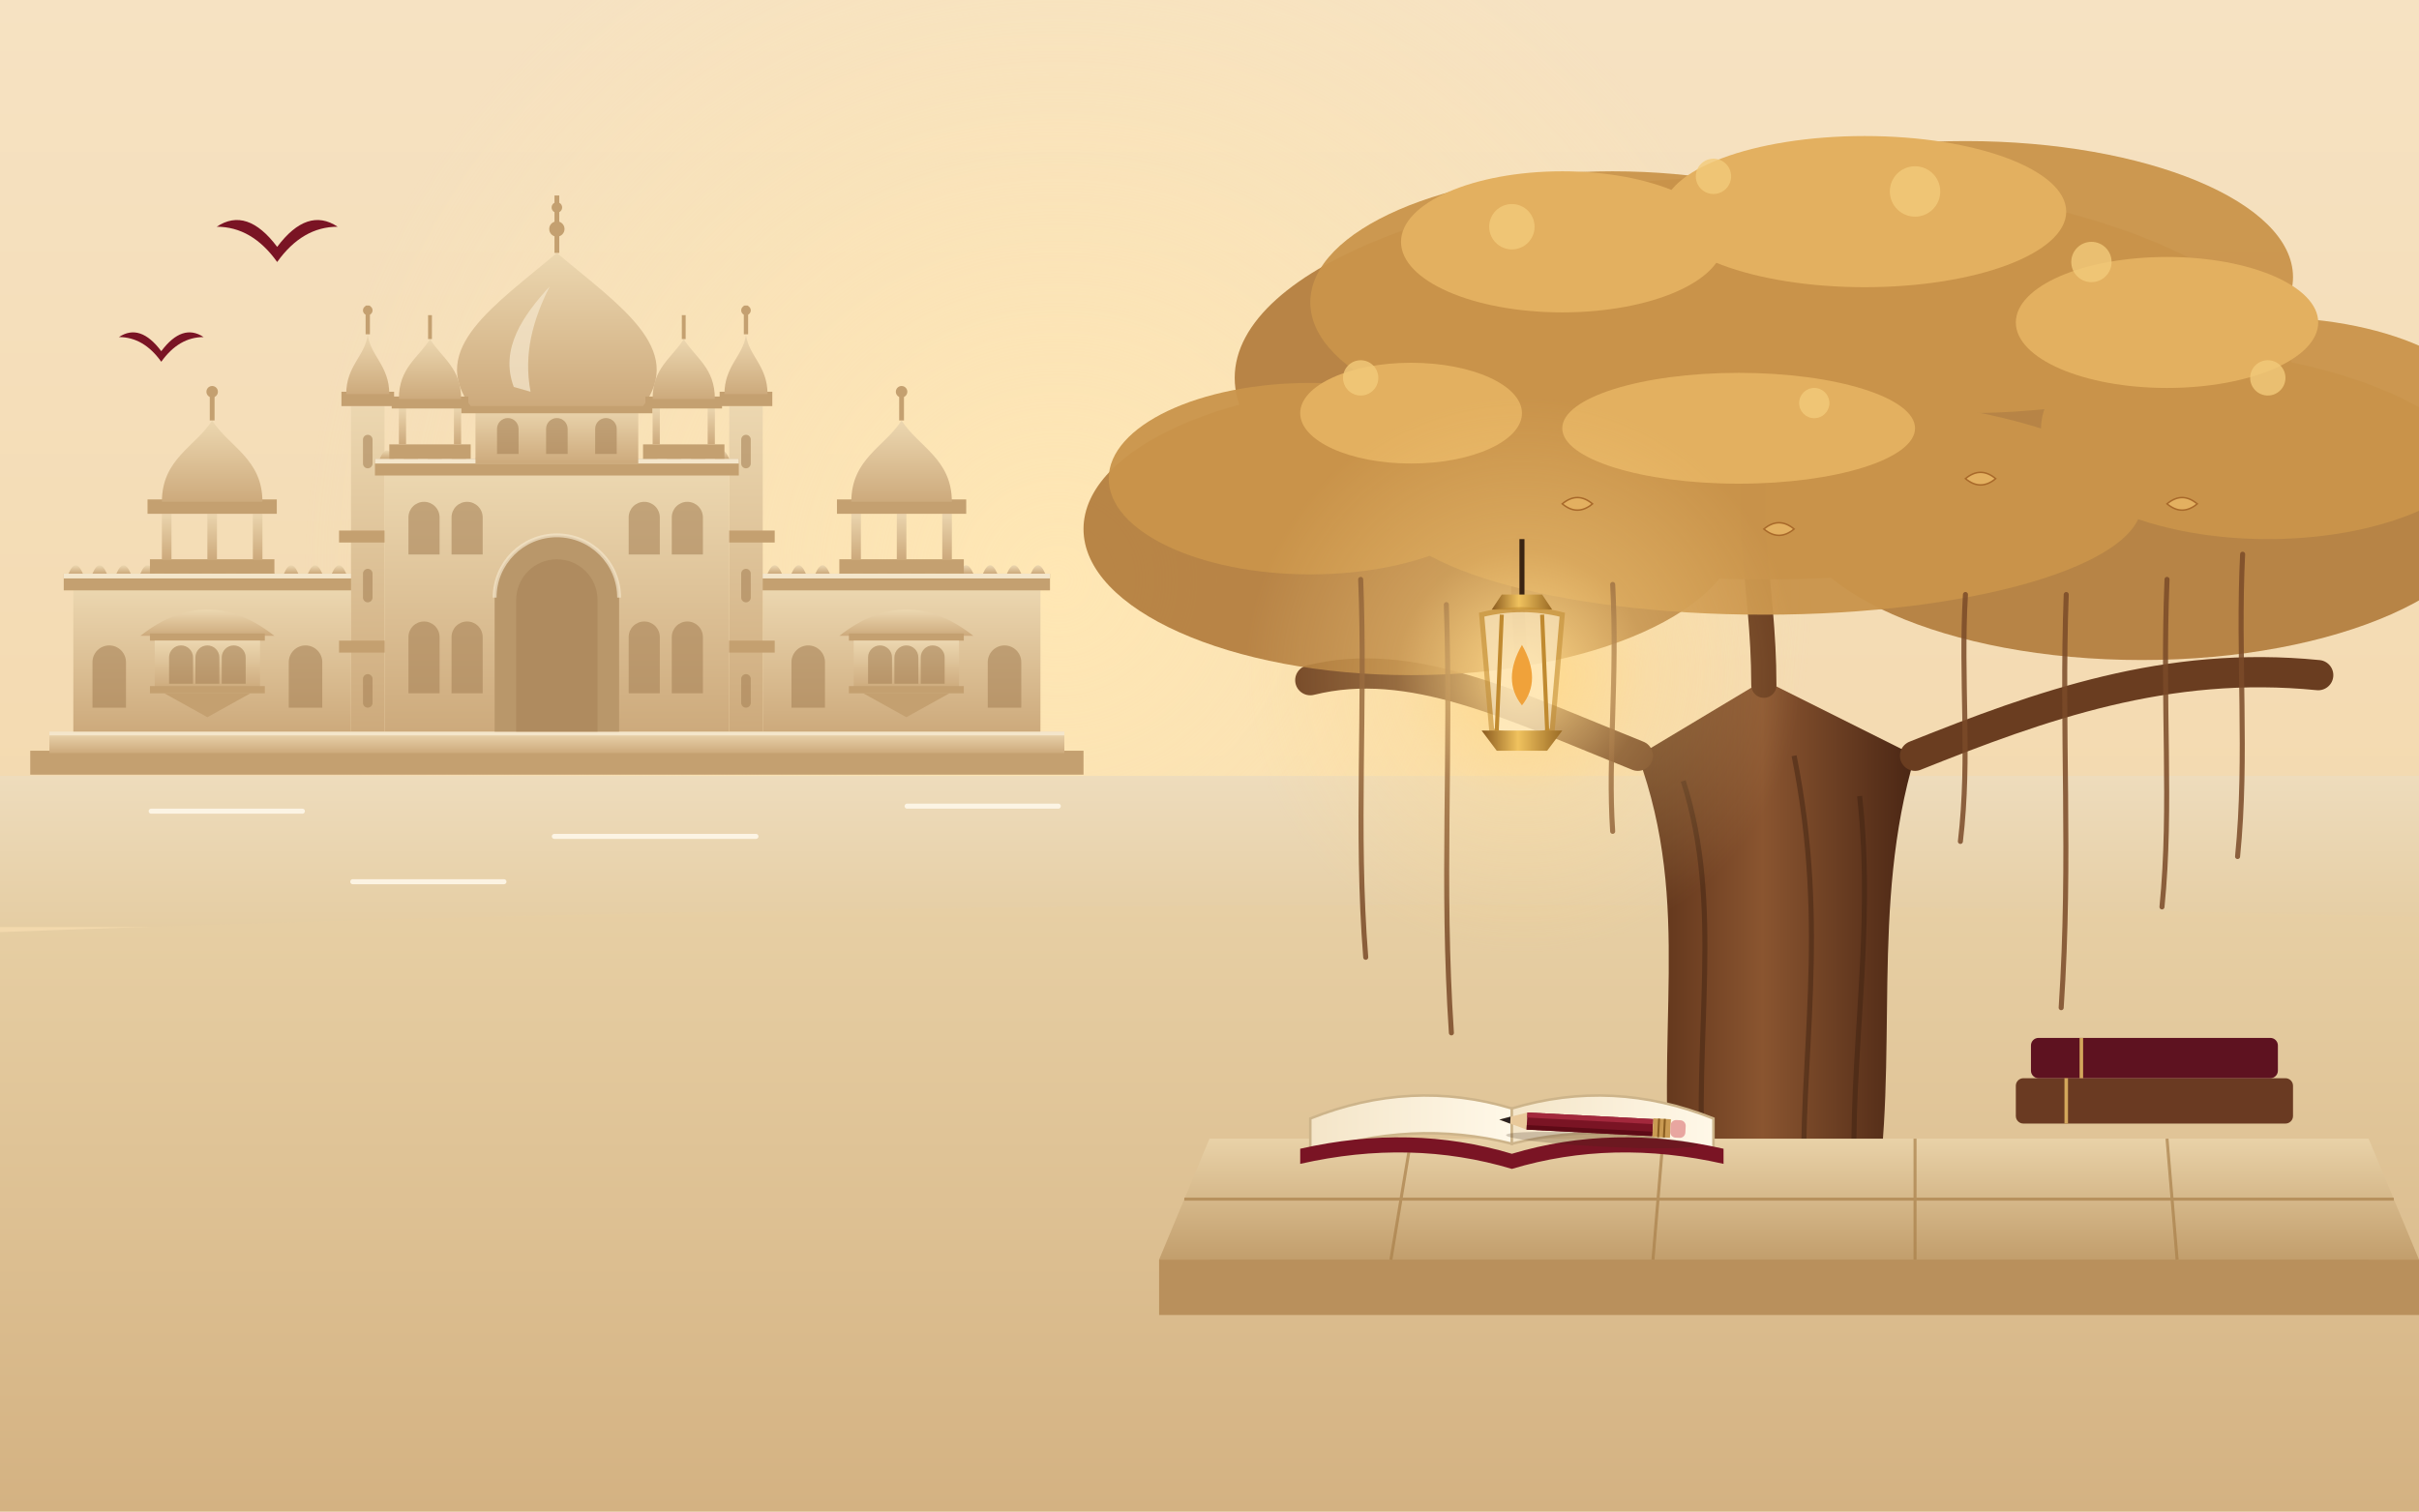
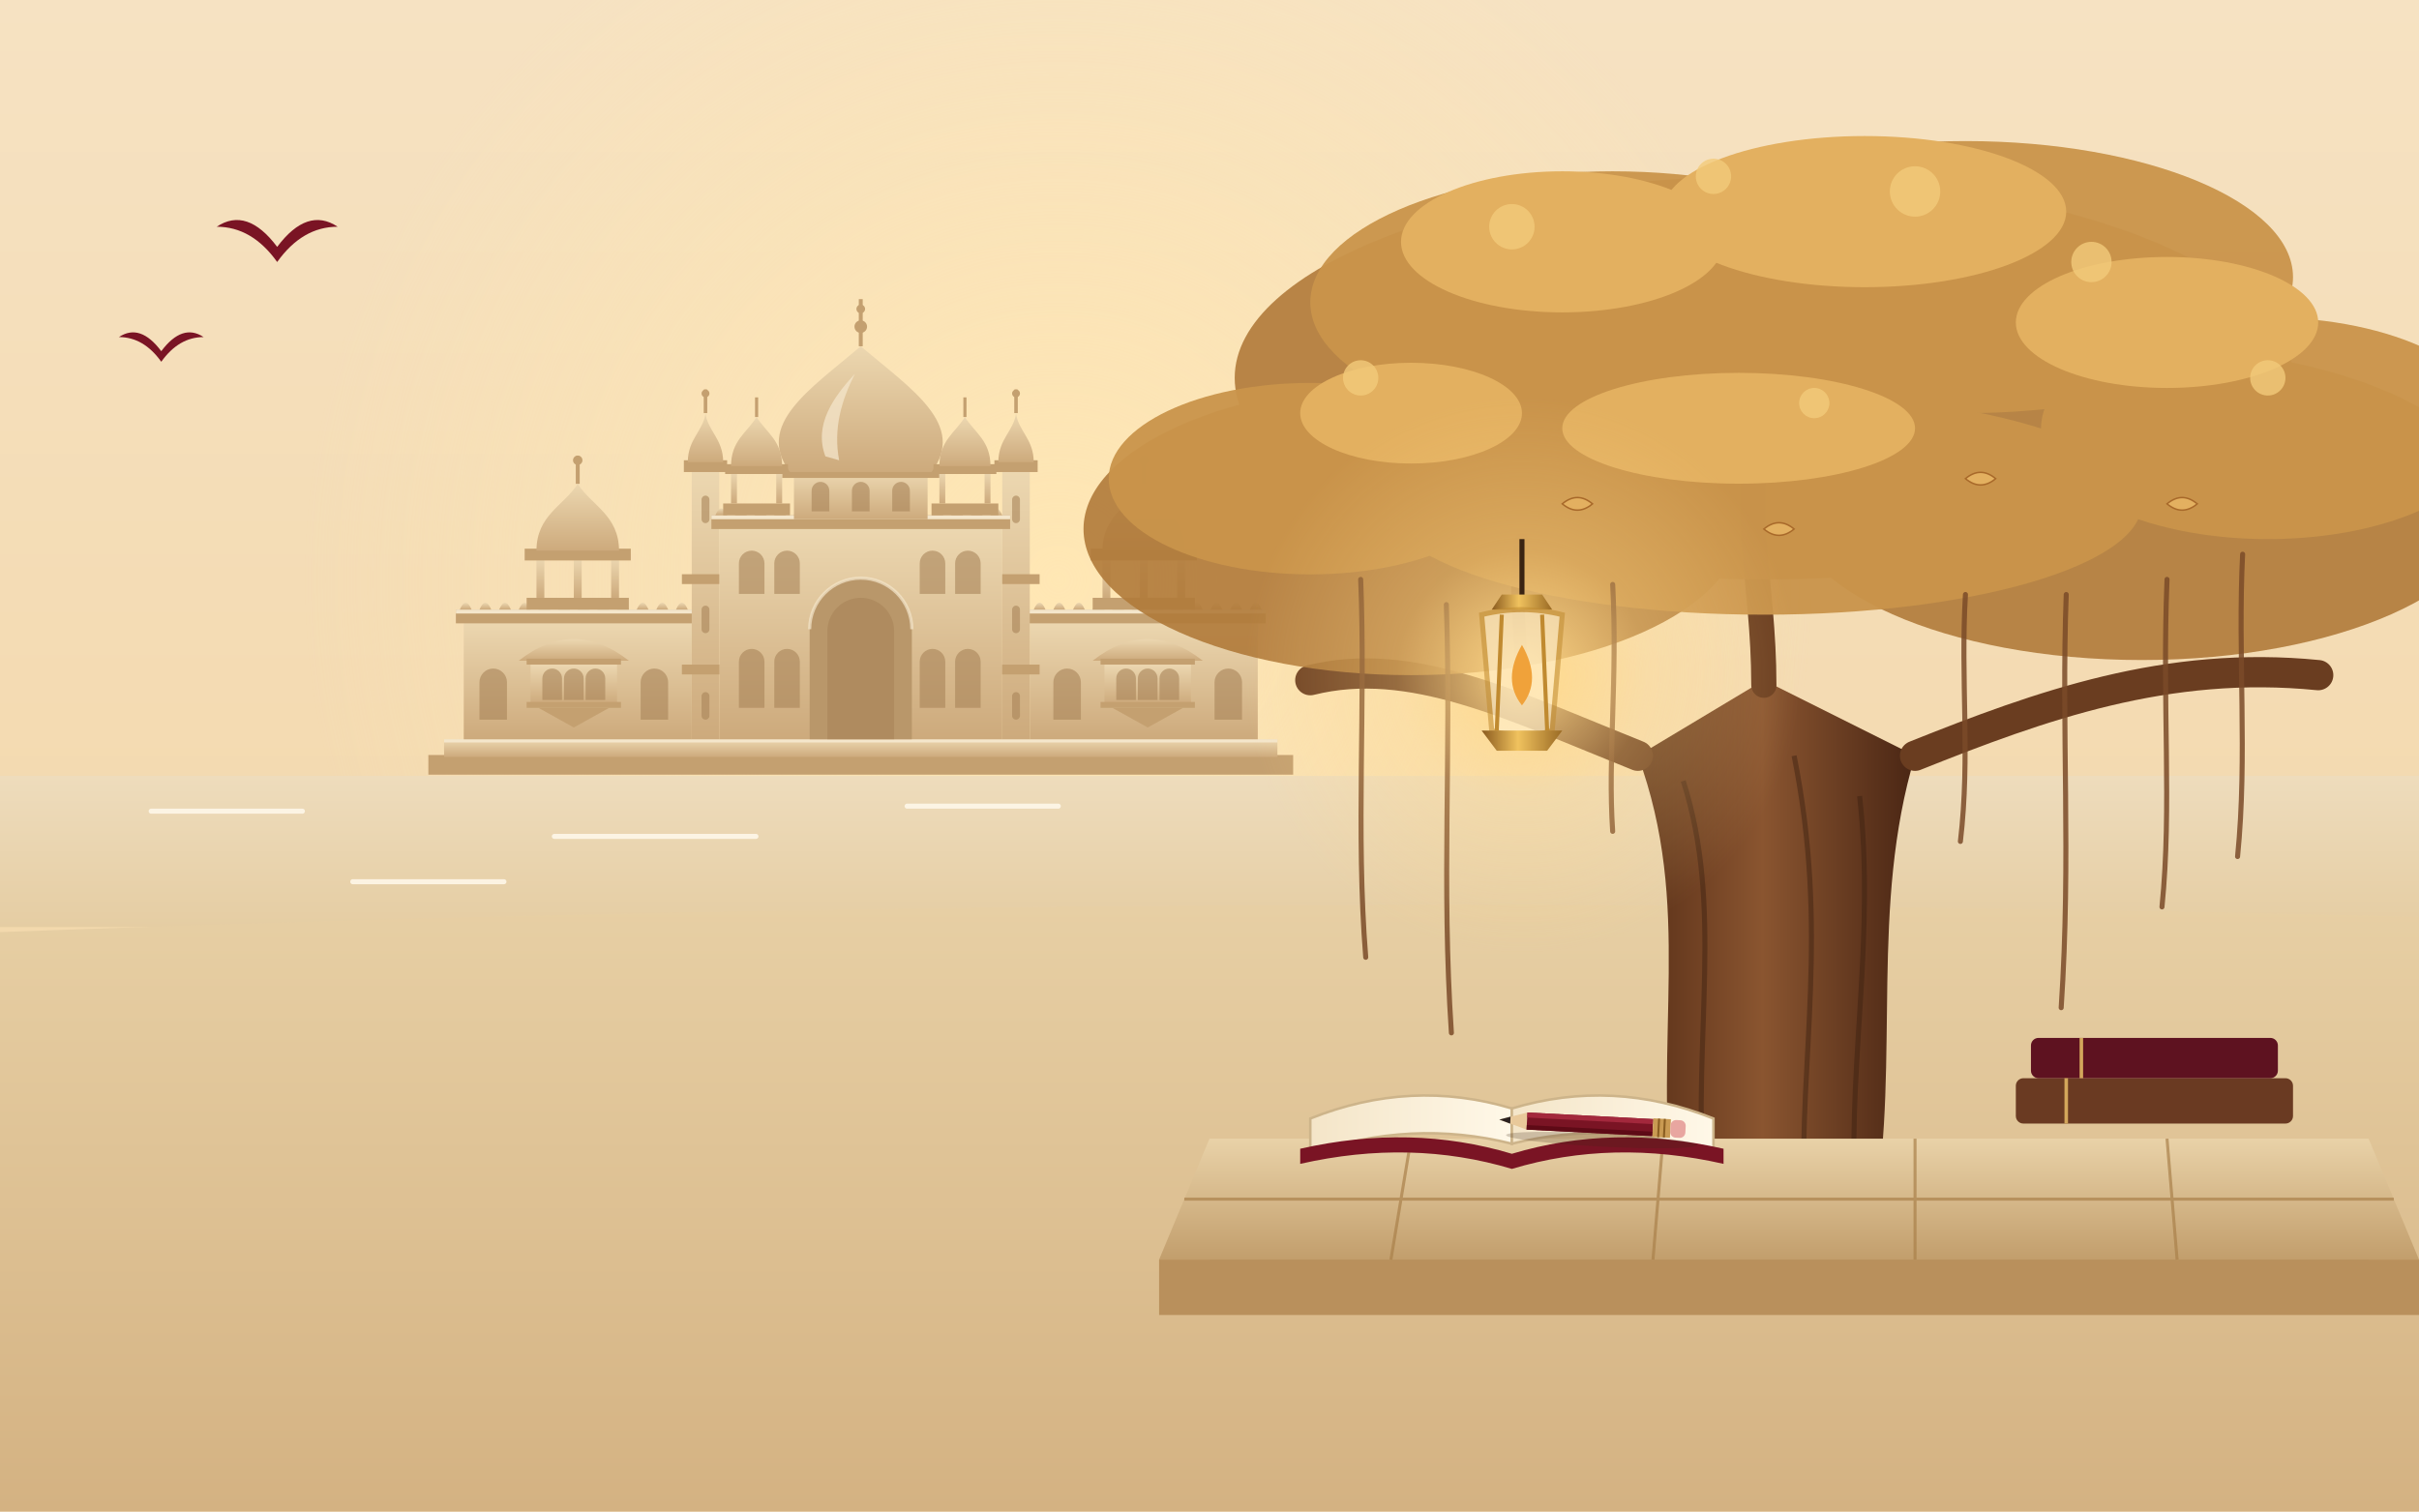
<svg xmlns="http://www.w3.org/2000/svg" viewBox="0 0 960 600">
  <defs>
    <linearGradient id="rkPalA" x1="0" y1="0" x2="0" y2="1">
      <stop offset="0" stop-color="#ECD7B0" />
      <stop offset="1" stop-color="#CDAA7C" />
    </linearGradient>
    <linearGradient id="rkSky" x1="0" y1="0" x2="0" y2="1">
      <stop offset="0" stop-color="#F6E2C2" />
      <stop offset=".6" stop-color="#F3D9AE" />
      <stop offset="1" stop-color="#EFCF9E" />
    </linearGradient>
    <radialGradient id="rkSkyGlow" cx=".5" cy=".5" r=".5">
      <stop offset="0" stop-color="#FFE7B4" />
      <stop offset="1" stop-color="#FFE7B4" stop-opacity="0" />
    </radialGradient>
    <radialGradient id="rkLamp" cx=".5" cy=".5" r=".5">
      <stop offset="0" stop-color="#FFD98A" stop-opacity=".95" />
      <stop offset=".45" stop-color="#FFD98A" stop-opacity=".3" />
      <stop offset="1" stop-color="#FFD98A" stop-opacity="0" />
    </radialGradient>
    <linearGradient id="rkPal" x1="0" y1="0" x2="0" y2="1">
      <stop offset="0" stop-color="#E2C79C" />
      <stop offset="1" stop-color="#C9A576" />
    </linearGradient>
    <linearGradient id="rkRiver" x1="0" y1="0" x2="0" y2="1">
      <stop offset="0" stop-color="#EEDCBC" />
      <stop offset="1" stop-color="#E5CDA3" />
    </linearGradient>
    <linearGradient id="rkGround" x1="0" y1="0" x2="0" y2="1">
      <stop offset="0" stop-color="#E7CFA4" />
      <stop offset="1" stop-color="#D4B282" />
    </linearGradient>
    <linearGradient id="rkTrunk" x1="0" y1="0" x2="1" y2="0">
      <stop offset="0" stop-color="#5A3018" />
      <stop offset=".45" stop-color="#8A5530" />
      <stop offset="1" stop-color="#4A2614" />
    </linearGradient>
    <linearGradient id="rkStone" x1="0" y1="0" x2="0" y2="1">
      <stop offset="0" stop-color="#E9D2A8" />
      <stop offset="1" stop-color="#C29E6C" />
    </linearGradient>
    <linearGradient id="rkBrass" x1="0" y1="0" x2="1" y2="0">
      <stop offset="0" stop-color="#8A5A1E" />
      <stop offset=".45" stop-color="#F0C25E" />
      <stop offset="1" stop-color="#9A6A24" />
    </linearGradient>
    <linearGradient id="rkPage" x1="0" y1="0" x2="1" y2="0">
      <stop offset="0" stop-color="#F4E5C8" />
      <stop offset="1" stop-color="#FFF8E8" />
    </linearGradient>
  </defs>
  <rect width="960" height="600" fill="url(#rkSky)" />
  <circle class="uj-sunglow" cx="420" cy="230" r="300" fill="url(#rkSkyGlow)" />
-   <g transform="translate(12 70) scale(0.95)">
+   <g transform="translate(170 112.5) scale(0.78)">
    <g class="uj-palace">
      <rect x="0" y="240" width="440" height="10" fill="#C4A070" />
      <rect x="8" y="232" width="424" height="9" fill="url(#rkPalA)" />
      <rect x="8" y="232" width="424" height="1.6" fill="#F4E6CB" />
      <g>
        <rect x="18" y="172" width="116" height="60" fill="url(#rkPalA)" />
        <rect x="14" y="166" width="124" height="7" fill="#C4A070" />
        <rect x="14" y="166" width="124" height="2" fill="#F4E6CB" />
        <path d="M16 166 q3 -7 6 0Z" fill="url(#rkPalA)" />
        <path d="M26 166 q3 -7 6 0Z" fill="url(#rkPalA)" />
        <path d="M36 166 q3 -7 6 0Z" fill="url(#rkPalA)" />
        <path d="M46 166 q3 -7 6 0Z" fill="url(#rkPalA)" />
        <path d="M56 166 q3 -7 6 0Z" fill="url(#rkPalA)" />
        <path d="M66 166 q3 -7 6 0Z" fill="url(#rkPalA)" />
        <path d="M76 166 q3 -7 6 0Z" fill="url(#rkPalA)" />
        <path d="M86 166 q3 -7 6 0Z" fill="url(#rkPalA)" />
        <path d="M96 166 q3 -7 6 0Z" fill="url(#rkPalA)" />
        <path d="M106 166 q3 -7 6 0Z" fill="url(#rkPalA)" />
        <path d="M116 166 q3 -7 6 0Z" fill="url(#rkPalA)" />
        <path d="M126 166 q3 -7 6 0Z" fill="url(#rkPalA)" />
        <path d="M46 192 Q74 170 102 192Z" fill="url(#rkPalA)" />
        <rect x="50" y="191" width="48" height="3" fill="#C4A070" />
        <rect x="52" y="194" width="44" height="20" fill="url(#rkPalA)" />
        <path d="M58 212 V201.0 A5.0 5.0 0 0 1 68 201.0 V212Z" fill="#A88458" opacity=".6" />
        <path d="M69 212 V201.0 A5.0 5.0 0 0 1 79 201.0 V212Z" fill="#A88458" opacity=".6" />
        <path d="M80 212 V201.0 A5.0 5.0 0 0 1 90 201.0 V212Z" fill="#A88458" opacity=".6" />
        <rect x="50" y="213" width="48" height="3" fill="#C4A070" />
        <path d="M56 216 L74 226 L92 216Z" fill="#C4A070" />
        <path d="M26 222 V203.0 A7.0 7.0 0 0 1 40 203.0 V222Z" fill="#A88458" opacity=".6" />
        <path d="M108 222 V203.0 A7.0 7.0 0 0 1 122 203.0 V222Z" fill="#A88458" opacity=".6" />
        <rect x="50" y="160" width="52" height="6" fill="#C4A070" />
        <rect x="55" y="140" width="4" height="20" fill="url(#rkPalA)" />
        <rect x="74" y="140" width="4" height="20" fill="url(#rkPalA)" />
        <rect x="93" y="140" width="4" height="20" fill="url(#rkPalA)" />
        <rect x="49" y="135" width="54" height="6" fill="#C4A070" />
        <path d="M55 136 C55 118 69 113 76 102 C83 113 97 118 97 136Z" fill="url(#rkPalA)" />
        <path d="M76 102 V88" stroke="#C4A070" stroke-width="2" />
        <circle cx="76" cy="90" r="2.4" fill="#C4A070" />
        <rect x="134" y="96" width="14" height="136" fill="url(#rkPalA)" />
        <rect x="129" y="148" width="24" height="5" fill="#C4A070" />
        <rect x="129" y="194" width="24" height="5" fill="#C4A070" />
        <rect x="130" y="90" width="22" height="6" fill="#C4A070" />
        <path d="M132 91 C132 79 140 75 141 66 C142 75 150 79 150 91Z" fill="url(#rkPalA)" />
        <path d="M141 66 V54" stroke="#C4A070" stroke-width="1.8" />
        <circle cx="141" cy="56" r="2" fill="#C4A070" />
        <rect x="139" y="108" width="4" height="14" rx="2" fill="#A88458" opacity=".6" />
        <rect x="139" y="164" width="4" height="14" rx="2" fill="#A88458" opacity=".6" />
        <rect x="139" y="208" width="4" height="14" rx="2" fill="#A88458" opacity=".6" />
      </g>
      <g transform="translate(440 0) scale(-1 1)">
        <rect x="18" y="172" width="116" height="60" fill="url(#rkPalA)" />
        <rect x="14" y="166" width="124" height="7" fill="#C4A070" />
        <rect x="14" y="166" width="124" height="2" fill="#F4E6CB" />
        <path d="M16 166 q3 -7 6 0Z" fill="url(#rkPalA)" />
        <path d="M26 166 q3 -7 6 0Z" fill="url(#rkPalA)" />
        <path d="M36 166 q3 -7 6 0Z" fill="url(#rkPalA)" />
        <path d="M46 166 q3 -7 6 0Z" fill="url(#rkPalA)" />
        <path d="M56 166 q3 -7 6 0Z" fill="url(#rkPalA)" />
        <path d="M66 166 q3 -7 6 0Z" fill="url(#rkPalA)" />
        <path d="M76 166 q3 -7 6 0Z" fill="url(#rkPalA)" />
        <path d="M86 166 q3 -7 6 0Z" fill="url(#rkPalA)" />
        <path d="M96 166 q3 -7 6 0Z" fill="url(#rkPalA)" />
        <path d="M106 166 q3 -7 6 0Z" fill="url(#rkPalA)" />
        <path d="M116 166 q3 -7 6 0Z" fill="url(#rkPalA)" />
        <path d="M126 166 q3 -7 6 0Z" fill="url(#rkPalA)" />
        <path d="M46 192 Q74 170 102 192Z" fill="url(#rkPalA)" />
        <rect x="50" y="191" width="48" height="3" fill="#C4A070" />
        <rect x="52" y="194" width="44" height="20" fill="url(#rkPalA)" />
        <path d="M58 212 V201.0 A5.0 5.0 0 0 1 68 201.0 V212Z" fill="#A88458" opacity=".6" />
        <path d="M69 212 V201.0 A5.0 5.0 0 0 1 79 201.0 V212Z" fill="#A88458" opacity=".6" />
        <path d="M80 212 V201.0 A5.0 5.0 0 0 1 90 201.0 V212Z" fill="#A88458" opacity=".6" />
        <rect x="50" y="213" width="48" height="3" fill="#C4A070" />
        <path d="M56 216 L74 226 L92 216Z" fill="#C4A070" />
        <path d="M26 222 V203.0 A7.0 7.0 0 0 1 40 203.0 V222Z" fill="#A88458" opacity=".6" />
        <path d="M108 222 V203.0 A7.0 7.0 0 0 1 122 203.0 V222Z" fill="#A88458" opacity=".6" />
        <rect x="50" y="160" width="52" height="6" fill="#C4A070" />
        <rect x="55" y="140" width="4" height="20" fill="url(#rkPalA)" />
        <rect x="74" y="140" width="4" height="20" fill="url(#rkPalA)" />
        <rect x="93" y="140" width="4" height="20" fill="url(#rkPalA)" />
        <rect x="49" y="135" width="54" height="6" fill="#C4A070" />
        <path d="M55 136 C55 118 69 113 76 102 C83 113 97 118 97 136Z" fill="url(#rkPalA)" />
        <path d="M76 102 V88" stroke="#C4A070" stroke-width="2" />
        <circle cx="76" cy="90" r="2.4" fill="#C4A070" />
        <rect x="134" y="96" width="14" height="136" fill="url(#rkPalA)" />
        <rect x="129" y="148" width="24" height="5" fill="#C4A070" />
        <rect x="129" y="194" width="24" height="5" fill="#C4A070" />
        <rect x="130" y="90" width="22" height="6" fill="#C4A070" />
        <path d="M132 91 C132 79 140 75 141 66 C142 75 150 79 150 91Z" fill="url(#rkPalA)" />
        <path d="M141 66 V54" stroke="#C4A070" stroke-width="1.8" />
        <circle cx="141" cy="56" r="2" fill="#C4A070" />
        <rect x="139" y="108" width="4" height="14" rx="2" fill="#A88458" opacity=".6" />
        <rect x="139" y="164" width="4" height="14" rx="2" fill="#A88458" opacity=".6" />
        <rect x="139" y="208" width="4" height="14" rx="2" fill="#A88458" opacity=".6" />
      </g>
      <rect x="148" y="124" width="144" height="108" fill="url(#rkPalA)" />
      <rect x="144" y="118" width="152" height="7" fill="#C4A070" />
      <rect x="144" y="118" width="152" height="2" fill="#F4E6CB" />
      <path d="M146 118 q3 -7 6 0Z" fill="url(#rkPalA)" />
      <path d="M156 118 q3 -7 6 0Z" fill="url(#rkPalA)" />
      <path d="M166 118 q3 -7 6 0Z" fill="url(#rkPalA)" />
      <path d="M176 118 q3 -7 6 0Z" fill="url(#rkPalA)" />
      <path d="M186 118 q3 -7 6 0Z" fill="url(#rkPalA)" />
      <path d="M196 118 q3 -7 6 0Z" fill="url(#rkPalA)" />
      <path d="M206 118 q3 -7 6 0Z" fill="url(#rkPalA)" />
      <path d="M216 118 q3 -7 6 0Z" fill="url(#rkPalA)" />
      <path d="M226 118 q3 -7 6 0Z" fill="url(#rkPalA)" />
      <path d="M236 118 q3 -7 6 0Z" fill="url(#rkPalA)" />
      <path d="M246 118 q3 -7 6 0Z" fill="url(#rkPalA)" />
      <path d="M256 118 q3 -7 6 0Z" fill="url(#rkPalA)" />
      <path d="M266 118 q3 -7 6 0Z" fill="url(#rkPalA)" />
      <path d="M276 118 q3 -7 6 0Z" fill="url(#rkPalA)" />
      <path d="M286 118 q3 -7 6 0Z" fill="url(#rkPalA)" />
      <path d="M194 232 V176.0 A26.0 26.0 0 0 1 246 176.0 V232Z" fill="#B9976A" />
      <path d="M203 232 V177.0 A17.0 17.0 0 0 1 237 177.0 V232Z" fill="#A88458" opacity=".6" />
      <path d="M194 176 A26 26 0 0 1 246 176" fill="none" stroke="#F4E6CB" stroke-width="1.6" opacity=".7" />
      <path d="M158 158 V142.5 A6.5 6.5 0 0 1 171 142.5 V158Z" fill="#A88458" opacity=".6" />
      <path d="M158 216 V192.5 A6.5 6.5 0 0 1 171 192.5 V216Z" fill="#A88458" opacity=".6" />
      <path d="M176 158 V142.5 A6.5 6.5 0 0 1 189 142.5 V158Z" fill="#A88458" opacity=".6" />
      <path d="M176 216 V192.5 A6.5 6.5 0 0 1 189 192.5 V216Z" fill="#A88458" opacity=".6" />
      <path d="M250 158 V142.5 A6.5 6.5 0 0 1 263 142.5 V158Z" fill="#A88458" opacity=".6" />
      <path d="M250 216 V192.5 A6.5 6.5 0 0 1 263 192.5 V216Z" fill="#A88458" opacity=".6" />
      <path d="M268 158 V142.5 A6.5 6.5 0 0 1 281 142.5 V158Z" fill="#A88458" opacity=".6" />
      <path d="M268 216 V192.5 A6.5 6.5 0 0 1 281 192.5 V216Z" fill="#A88458" opacity=".6" />
      <rect x="186" y="96" width="68" height="24" fill="url(#rkPalA)" />
      <path d="M195 116 V105.5 A4.5 4.5 0 0 1 204 105.5 V116Z" fill="#A88458" opacity=".6" />
      <path d="M215.5 116 V105.5 A4.5 4.5 0 0 1 224.5 105.5 V116Z" fill="#A88458" opacity=".6" />
      <path d="M236 116 V105.5 A4.5 4.5 0 0 1 245 105.5 V116Z" fill="#A88458" opacity=".6" />
      <rect x="180" y="94" width="80" height="5" fill="#C4A070" />
      <path d="M184 96 C166 72 194 54 220 32 C246 54 274 72 256 96Z" fill="url(#rkPalA)" />
      <path d="M202 88 C196 72 206 58 217 46 C210 60 206 74 209 90Z" fill="#F4E6CB" opacity=".75" />
      <path d="M220 32 V8" stroke="#C4A070" stroke-width="2" />
      <circle cx="220" cy="22" r="3.2" fill="#C4A070" />
      <circle cx="220" cy="13" r="2.2" fill="#C4A070" />
      <rect x="150" y="112" width="34" height="6" fill="#C4A070" />
      <rect x="154" y="96" width="3" height="16" fill="url(#rkPalA)" />
      <rect x="177" y="96" width="3" height="16" fill="url(#rkPalA)" />
      <rect x="151" y="92" width="32" height="5" fill="#C4A070" />
      <path d="M154 93 C154 80 162 76 167 68 C172 76 180 80 180 93Z" fill="url(#rkPalA)" />
      <path d="M167 68 V58" stroke="#C4A070" stroke-width="1.6" />
      <rect x="256" y="112" width="34" height="6" fill="#C4A070" />
      <rect x="260" y="96" width="3" height="16" fill="url(#rkPalA)" />
      <rect x="283" y="96" width="3" height="16" fill="url(#rkPalA)" />
      <rect x="257" y="92" width="32" height="5" fill="#C4A070" />
      <path d="M260 93 C260 80 268 76 273 68 C278 76 286 80 286 93Z" fill="url(#rkPalA)" />
      <path d="M273 68 V58" stroke="#C4A070" stroke-width="1.6" />
    </g>
  </g>
  <rect x="0" y="308" width="960" height="60" fill="url(#rkRiver)" />
  <clipPath id="rkRivClip">
    <rect x="0" y="308" width="960" height="60" />
  </clipPath>
  <g clip-path="url(#rkRivClip)" opacity=".16">
-     <g transform="translate(12 615.0) scale(0.95 -0.95)">
+     <g transform="translate(170 615.0) scale(0.78 -0.78)">
      <g class="uj-palace">
        <rect x="0" y="240" width="440" height="10" fill="#C4A070" />
        <rect x="8" y="232" width="424" height="9" fill="url(#rkPalA)" />
        <rect x="8" y="232" width="424" height="1.6" fill="#F4E6CB" />
        <g>
          <rect x="18" y="172" width="116" height="60" fill="url(#rkPalA)" />
          <rect x="14" y="166" width="124" height="7" fill="#C4A070" />
          <rect x="14" y="166" width="124" height="2" fill="#F4E6CB" />
          <path d="M16 166 q3 -7 6 0Z" fill="url(#rkPalA)" />
          <path d="M26 166 q3 -7 6 0Z" fill="url(#rkPalA)" />
          <path d="M36 166 q3 -7 6 0Z" fill="url(#rkPalA)" />
          <path d="M46 166 q3 -7 6 0Z" fill="url(#rkPalA)" />
          <path d="M56 166 q3 -7 6 0Z" fill="url(#rkPalA)" />
          <path d="M66 166 q3 -7 6 0Z" fill="url(#rkPalA)" />
          <path d="M76 166 q3 -7 6 0Z" fill="url(#rkPalA)" />
          <path d="M86 166 q3 -7 6 0Z" fill="url(#rkPalA)" />
          <path d="M96 166 q3 -7 6 0Z" fill="url(#rkPalA)" />
          <path d="M106 166 q3 -7 6 0Z" fill="url(#rkPalA)" />
          <path d="M116 166 q3 -7 6 0Z" fill="url(#rkPalA)" />
          <path d="M126 166 q3 -7 6 0Z" fill="url(#rkPalA)" />
          <path d="M46 192 Q74 170 102 192Z" fill="url(#rkPalA)" />
          <rect x="50" y="191" width="48" height="3" fill="#C4A070" />
          <rect x="52" y="194" width="44" height="20" fill="url(#rkPalA)" />
          <path d="M58 212 V201.0 A5.0 5.0 0 0 1 68 201.0 V212Z" fill="#A88458" opacity=".6" />
          <path d="M69 212 V201.0 A5.0 5.0 0 0 1 79 201.0 V212Z" fill="#A88458" opacity=".6" />
          <path d="M80 212 V201.0 A5.0 5.0 0 0 1 90 201.0 V212Z" fill="#A88458" opacity=".6" />
          <rect x="50" y="213" width="48" height="3" fill="#C4A070" />
          <path d="M56 216 L74 226 L92 216Z" fill="#C4A070" />
          <path d="M26 222 V203.0 A7.0 7.0 0 0 1 40 203.0 V222Z" fill="#A88458" opacity=".6" />
          <path d="M108 222 V203.0 A7.0 7.0 0 0 1 122 203.0 V222Z" fill="#A88458" opacity=".6" />
          <rect x="50" y="160" width="52" height="6" fill="#C4A070" />
          <rect x="55" y="140" width="4" height="20" fill="url(#rkPalA)" />
          <rect x="74" y="140" width="4" height="20" fill="url(#rkPalA)" />
          <rect x="93" y="140" width="4" height="20" fill="url(#rkPalA)" />
          <rect x="49" y="135" width="54" height="6" fill="#C4A070" />
          <path d="M55 136 C55 118 69 113 76 102 C83 113 97 118 97 136Z" fill="url(#rkPalA)" />
          <path d="M76 102 V88" stroke="#C4A070" stroke-width="2" />
          <circle cx="76" cy="90" r="2.4" fill="#C4A070" />
          <rect x="134" y="96" width="14" height="136" fill="url(#rkPalA)" />
          <rect x="129" y="148" width="24" height="5" fill="#C4A070" />
          <rect x="129" y="194" width="24" height="5" fill="#C4A070" />
          <rect x="130" y="90" width="22" height="6" fill="#C4A070" />
          <path d="M132 91 C132 79 140 75 141 66 C142 75 150 79 150 91Z" fill="url(#rkPalA)" />
          <path d="M141 66 V54" stroke="#C4A070" stroke-width="1.8" />
          <circle cx="141" cy="56" r="2" fill="#C4A070" />
          <rect x="139" y="108" width="4" height="14" rx="2" fill="#A88458" opacity=".6" />
          <rect x="139" y="164" width="4" height="14" rx="2" fill="#A88458" opacity=".6" />
          <rect x="139" y="208" width="4" height="14" rx="2" fill="#A88458" opacity=".6" />
        </g>
        <g transform="translate(440 0) scale(-1 1)">
          <rect x="18" y="172" width="116" height="60" fill="url(#rkPalA)" />
          <rect x="14" y="166" width="124" height="7" fill="#C4A070" />
          <rect x="14" y="166" width="124" height="2" fill="#F4E6CB" />
          <path d="M16 166 q3 -7 6 0Z" fill="url(#rkPalA)" />
          <path d="M26 166 q3 -7 6 0Z" fill="url(#rkPalA)" />
          <path d="M36 166 q3 -7 6 0Z" fill="url(#rkPalA)" />
          <path d="M46 166 q3 -7 6 0Z" fill="url(#rkPalA)" />
          <path d="M56 166 q3 -7 6 0Z" fill="url(#rkPalA)" />
          <path d="M66 166 q3 -7 6 0Z" fill="url(#rkPalA)" />
          <path d="M76 166 q3 -7 6 0Z" fill="url(#rkPalA)" />
          <path d="M86 166 q3 -7 6 0Z" fill="url(#rkPalA)" />
          <path d="M96 166 q3 -7 6 0Z" fill="url(#rkPalA)" />
          <path d="M106 166 q3 -7 6 0Z" fill="url(#rkPalA)" />
          <path d="M116 166 q3 -7 6 0Z" fill="url(#rkPalA)" />
          <path d="M126 166 q3 -7 6 0Z" fill="url(#rkPalA)" />
          <path d="M46 192 Q74 170 102 192Z" fill="url(#rkPalA)" />
          <rect x="50" y="191" width="48" height="3" fill="#C4A070" />
          <rect x="52" y="194" width="44" height="20" fill="url(#rkPalA)" />
          <path d="M58 212 V201.0 A5.0 5.0 0 0 1 68 201.0 V212Z" fill="#A88458" opacity=".6" />
          <path d="M69 212 V201.0 A5.0 5.0 0 0 1 79 201.0 V212Z" fill="#A88458" opacity=".6" />
          <path d="M80 212 V201.0 A5.0 5.0 0 0 1 90 201.0 V212Z" fill="#A88458" opacity=".6" />
          <rect x="50" y="213" width="48" height="3" fill="#C4A070" />
          <path d="M56 216 L74 226 L92 216Z" fill="#C4A070" />
          <path d="M26 222 V203.0 A7.0 7.0 0 0 1 40 203.0 V222Z" fill="#A88458" opacity=".6" />
          <path d="M108 222 V203.0 A7.0 7.0 0 0 1 122 203.0 V222Z" fill="#A88458" opacity=".6" />
          <rect x="50" y="160" width="52" height="6" fill="#C4A070" />
          <rect x="55" y="140" width="4" height="20" fill="url(#rkPalA)" />
          <rect x="74" y="140" width="4" height="20" fill="url(#rkPalA)" />
          <rect x="93" y="140" width="4" height="20" fill="url(#rkPalA)" />
          <rect x="49" y="135" width="54" height="6" fill="#C4A070" />
          <path d="M55 136 C55 118 69 113 76 102 C83 113 97 118 97 136Z" fill="url(#rkPalA)" />
          <path d="M76 102 V88" stroke="#C4A070" stroke-width="2" />
          <circle cx="76" cy="90" r="2.4" fill="#C4A070" />
          <rect x="134" y="96" width="14" height="136" fill="url(#rkPalA)" />
          <rect x="129" y="148" width="24" height="5" fill="#C4A070" />
          <rect x="129" y="194" width="24" height="5" fill="#C4A070" />
          <rect x="130" y="90" width="22" height="6" fill="#C4A070" />
          <path d="M132 91 C132 79 140 75 141 66 C142 75 150 79 150 91Z" fill="url(#rkPalA)" />
          <path d="M141 66 V54" stroke="#C4A070" stroke-width="1.8" />
          <circle cx="141" cy="56" r="2" fill="#C4A070" />
          <rect x="139" y="108" width="4" height="14" rx="2" fill="#A88458" opacity=".6" />
          <rect x="139" y="164" width="4" height="14" rx="2" fill="#A88458" opacity=".6" />
          <rect x="139" y="208" width="4" height="14" rx="2" fill="#A88458" opacity=".6" />
        </g>
        <rect x="148" y="124" width="144" height="108" fill="url(#rkPalA)" />
        <rect x="144" y="118" width="152" height="7" fill="#C4A070" />
        <rect x="144" y="118" width="152" height="2" fill="#F4E6CB" />
        <path d="M146 118 q3 -7 6 0Z" fill="url(#rkPalA)" />
        <path d="M156 118 q3 -7 6 0Z" fill="url(#rkPalA)" />
        <path d="M166 118 q3 -7 6 0Z" fill="url(#rkPalA)" />
        <path d="M176 118 q3 -7 6 0Z" fill="url(#rkPalA)" />
        <path d="M186 118 q3 -7 6 0Z" fill="url(#rkPalA)" />
        <path d="M196 118 q3 -7 6 0Z" fill="url(#rkPalA)" />
        <path d="M206 118 q3 -7 6 0Z" fill="url(#rkPalA)" />
        <path d="M216 118 q3 -7 6 0Z" fill="url(#rkPalA)" />
        <path d="M226 118 q3 -7 6 0Z" fill="url(#rkPalA)" />
        <path d="M236 118 q3 -7 6 0Z" fill="url(#rkPalA)" />
        <path d="M246 118 q3 -7 6 0Z" fill="url(#rkPalA)" />
        <path d="M256 118 q3 -7 6 0Z" fill="url(#rkPalA)" />
        <path d="M266 118 q3 -7 6 0Z" fill="url(#rkPalA)" />
        <path d="M276 118 q3 -7 6 0Z" fill="url(#rkPalA)" />
        <path d="M286 118 q3 -7 6 0Z" fill="url(#rkPalA)" />
        <path d="M194 232 V176.0 A26.0 26.0 0 0 1 246 176.0 V232Z" fill="#B9976A" />
        <path d="M203 232 V177.0 A17.0 17.0 0 0 1 237 177.0 V232Z" fill="#A88458" opacity=".6" />
        <path d="M194 176 A26 26 0 0 1 246 176" fill="none" stroke="#F4E6CB" stroke-width="1.6" opacity=".7" />
        <path d="M158 158 V142.5 A6.5 6.5 0 0 1 171 142.5 V158Z" fill="#A88458" opacity=".6" />
        <path d="M158 216 V192.5 A6.5 6.5 0 0 1 171 192.5 V216Z" fill="#A88458" opacity=".6" />
        <path d="M176 158 V142.5 A6.5 6.5 0 0 1 189 142.5 V158Z" fill="#A88458" opacity=".6" />
        <path d="M176 216 V192.5 A6.5 6.5 0 0 1 189 192.5 V216Z" fill="#A88458" opacity=".6" />
        <path d="M250 158 V142.5 A6.5 6.5 0 0 1 263 142.5 V158Z" fill="#A88458" opacity=".6" />
        <path d="M250 216 V192.5 A6.5 6.5 0 0 1 263 192.5 V216Z" fill="#A88458" opacity=".6" />
        <path d="M268 158 V142.5 A6.5 6.5 0 0 1 281 142.5 V158Z" fill="#A88458" opacity=".6" />
        <path d="M268 216 V192.5 A6.5 6.5 0 0 1 281 192.5 V216Z" fill="#A88458" opacity=".6" />
        <rect x="186" y="96" width="68" height="24" fill="url(#rkPalA)" />
        <path d="M195 116 V105.5 A4.5 4.5 0 0 1 204 105.5 V116Z" fill="#A88458" opacity=".6" />
        <path d="M215.5 116 V105.5 A4.5 4.5 0 0 1 224.5 105.5 V116Z" fill="#A88458" opacity=".6" />
        <path d="M236 116 V105.5 A4.5 4.5 0 0 1 245 105.5 V116Z" fill="#A88458" opacity=".6" />
        <rect x="180" y="94" width="80" height="5" fill="#C4A070" />
        <path d="M184 96 C166 72 194 54 220 32 C246 54 274 72 256 96Z" fill="url(#rkPalA)" />
        <path d="M202 88 C196 72 206 58 217 46 C210 60 206 74 209 90Z" fill="#F4E6CB" opacity=".75" />
        <path d="M220 32 V8" stroke="#C4A070" stroke-width="2" />
        <circle cx="220" cy="22" r="3.2" fill="#C4A070" />
        <circle cx="220" cy="13" r="2.2" fill="#C4A070" />
        <rect x="150" y="112" width="34" height="6" fill="#C4A070" />
        <rect x="154" y="96" width="3" height="16" fill="url(#rkPalA)" />
        <rect x="177" y="96" width="3" height="16" fill="url(#rkPalA)" />
        <rect x="151" y="92" width="32" height="5" fill="#C4A070" />
        <path d="M154 93 C154 80 162 76 167 68 C172 76 180 80 180 93Z" fill="url(#rkPalA)" />
        <path d="M167 68 V58" stroke="#C4A070" stroke-width="1.6" />
        <rect x="256" y="112" width="34" height="6" fill="#C4A070" />
        <rect x="260" y="96" width="3" height="16" fill="url(#rkPalA)" />
        <rect x="283" y="96" width="3" height="16" fill="url(#rkPalA)" />
        <rect x="257" y="92" width="32" height="5" fill="#C4A070" />
        <path d="M260 93 C260 80 268 76 273 68 C278 76 286 80 286 93Z" fill="url(#rkPalA)" />
        <path d="M273 68 V58" stroke="#C4A070" stroke-width="1.6" />
      </g>
    </g>
  </g>
  <g class="uj-shimmer" stroke="#FFF9EC" stroke-width="2" stroke-linecap="round" opacity=".85">
    <line x1="60" y1="322" x2="120" y2="322" />
    <line x1="220" y1="332" x2="300" y2="332" />
    <line x1="360" y1="320" x2="420" y2="320" />
    <line x1="140" y1="350" x2="200" y2="350" />
  </g>
  <g fill="#7A1424">
    <g class="uj-b1" transform="translate(110 96)">
      <g class="uj-bird-fly">
        <path class="uj-bird-wing" d="M-24 -6 Q-12 -14 0 2 Q12 -14 24 -6 Q10 -6 0 8 Q-10 -6 -24 -6Z" />
      </g>
    </g>
    <g class="uj-b2" transform="translate(64 138) scale(.7)">
      <g class="uj-bird-fly">
        <path class="uj-bird-wing" d="M-24 -6 Q-12 -14 0 2 Q12 -14 24 -6 Q10 -6 0 8 Q-10 -6 -24 -6Z" />
      </g>
    </g>
  </g>
  <path d="M0 370 Q480 352 960 364 V600 H0Z" fill="url(#rkGround)" />
  <path d="M664 480 C656 410 672 360 650 300 L700 270 L760 300 C742 360 754 420 744 480Z" fill="url(#rkTrunk)" />
  <g fill="none" stroke="#3A1E10" stroke-width="2" opacity=".45">
    <path d="M676 470 C672 410 684 360 668 310" />
    <path d="M716 476 C714 420 726 370 712 300" />
    <path d="M736 470 C734 420 744 370 738 316" />
  </g>
  <path d="M650 300 C600 280 560 260 520 270" fill="none" stroke="#6A3D20" stroke-width="12" stroke-linecap="round" />
  <path d="M760 300 C810 280 860 262 920 268" fill="none" stroke="#6A3D20" stroke-width="12" stroke-linecap="round" />
  <path d="M700 272 C700 230 690 200 700 170" fill="none" stroke="#6A3D20" stroke-width="10" stroke-linecap="round" />
  <path d="M604 276 C604 250 600 230 604 214" fill="none" stroke="#6A3D20" stroke-width="5" stroke-linecap="round" />
  <g class="rk-canopy">
    <g fill="#B07A3A" opacity=".9">
      <ellipse cx="700" cy="150" rx="210" ry="80" />
      <ellipse cx="560" cy="210" rx="130" ry="58" />
      <ellipse cx="850" cy="200" rx="140" ry="62" />
    </g>
    <g fill="#C9944A" opacity=".95">
      <ellipse cx="640" cy="120" rx="120" ry="52" />
      <ellipse cx="780" cy="110" rx="130" ry="54" />
      <ellipse cx="520" cy="190" rx="80" ry="38" />
      <ellipse cx="900" cy="170" rx="90" ry="44" />
      <ellipse cx="700" cy="200" rx="150" ry="44" />
    </g>
    <g fill="#E3B060">
      <ellipse cx="620" cy="96" rx="64" ry="28" />
      <ellipse cx="740" cy="84" rx="80" ry="30" />
      <ellipse cx="860" cy="128" rx="60" ry="26" />
      <ellipse cx="560" cy="164" rx="44" ry="20" />
      <ellipse cx="690" cy="170" rx="70" ry="22" />
    </g>
    <g fill="#F3CB7A" opacity=".8">
      <circle cx="600" cy="90" r="9" />
      <circle cx="680" cy="70" r="7" />
      <circle cx="760" cy="76" r="10" />
      <circle cx="830" cy="104" r="8" />
      <circle cx="900" cy="150" r="7" />
      <circle cx="540" cy="150" r="7" />
      <circle cx="720" cy="160" r="6" />
    </g>
  </g>
  <g stroke="#7A4A28" stroke-width="2" stroke-linecap="round" fill="none" opacity=".85">
    <path class="rk-root" d="M540 230 C542 280 538 330 542 380" />
    <path class="rk-root" d="M574 240 C576 300 572 350 576 410" />
    <path class="rk-root" d="M820 236 C818 290 822 340 818 400" />
    <path class="rk-root" d="M860 230 C858 280 862 320 858 360" />
    <path class="rk-root" d="M890 220 C888 260 892 300 888 340" />
    <path class="rk-root" d="M640 232 C642 270 638 300 640 330" />
    <path class="rk-root" d="M780 236 C778 270 782 300 778 334" />
  </g>
  <circle class="rk-lglow" cx="604" cy="268" r="110" fill="url(#rkLamp)" />
  <g class="rk-lantern">
    <line x1="604" y1="214" x2="604" y2="240" stroke="#3A2412" stroke-width="2" />
    <path d="M592 242 L616 242 L612 236 L596 236Z" fill="url(#rkBrass)" />
    <path d="M588 244 Q604 240 620 244 L616 290 Q604 294 592 290Z" fill="#FFF3D6" opacity=".55" stroke="#C08A30" stroke-width="2" />
    <g stroke="#C08A30" stroke-width="1.6">
      <line x1="596" y1="244" x2="594" y2="290" />
      <line x1="612" y1="244" x2="614" y2="290" />
    </g>
    <path class="rk-lflame" d="M604 256 Q612 270 604 280 Q596 270 604 256Z" fill="#F0A23A" />
    <path d="M588 290 L620 290 L614 298 L594 298Z" fill="url(#rkBrass)" />
  </g>
  <ellipse cx="710" cy="500" rx="230" ry="16" fill="#3A2412" opacity=".18" />
  <path d="M480 452 L940 452 L960 500 L460 500Z" fill="url(#rkStone)" />
  <rect x="460" y="500" width="500" height="22" fill="#B9905C" />
  <g stroke="#A9804A" stroke-width="1.2" opacity=".7">
    <line x1="560" y1="452" x2="552" y2="500" />
    <line x1="660" y1="452" x2="656" y2="500" />
    <line x1="760" y1="452" x2="760" y2="500" />
    <line x1="860" y1="452" x2="864" y2="500" />
    <line x1="470" y1="476" x2="950" y2="476" />
  </g>
  <g transform="translate(520 448)">
    <path d="M0 -4 Q40 -20 80 -8 L80 6 Q40 -4 0 10Z" fill="url(#rkPage)" stroke="#CDB48A" stroke-width="1" />
    <path d="M80 -8 Q120 -20 160 -4 L160 10 Q120 -4 80 6Z" fill="url(#rkPage)" stroke="#CDB48A" stroke-width="1" />
    <path d="M-4 8 Q40 -2 80 10 Q120 -2 164 8 L164 14 Q120 4 80 16 Q40 4 -4 14Z" fill="#7A1424" />
  </g>
  <g transform="translate(800 444)">
    <rect x="0" y="-16" width="110" height="18" rx="3" fill="#6A3A22" />
    <rect x="6" y="-32" width="98" height="16" rx="3" fill="#5E1220" />
    <g stroke="#D3A65B" stroke-width="1.4">
      <line x1="20" y1="-16" x2="20" y2="2" />
      <line x1="26" y1="-32" x2="26" y2="-16" />
    </g>
  </g>
  <g transform="translate(606 445) rotate(3)">
    <ellipse cx="30" cy="6" rx="38" ry="2.6" fill="#3A2412" opacity=".22" />
    <path d="M0 -3.4 L-11 0 L0 3.4Z" fill="#E9C99A" />
    <path d="M-11 0 L-6.6 -1.4 L-6.6 1.4Z" fill="#2B211E" />
    <rect x="0" y="-3.4" width="50" height="6.8" fill="#7A1424" />
    <rect x="0" y="-3.4" width="50" height="2" fill="#A3283C" />
    <rect x="0" y="1.6" width="50" height="1.8" fill="#5E0A16" />
    <rect x="50" y="-3.7" width="7" height="7.4" fill="#C99A52" />
    <g stroke="#8A5E22" stroke-width=".8">
      <line x1="52.3" y1="-3.7" x2="52.3" y2="3.7" />
      <line x1="54.6" y1="-3.7" x2="54.6" y2="3.7" />
    </g>
    <rect x="57" y="-3.5" width="6" height="7" rx="2.2" fill="#E8A6A0" />
  </g>
  <g fill="#E3B060" stroke="#A8692A" stroke-width=".6">
    <g class="uj-p1" transform="translate(620 200)">
      <g class="uj-petal">
        <path d="M0 0 Q6 -5 12 0 Q6 5 0 0Z" />
      </g>
    </g>
    <g class="uj-p2" transform="translate(780 190)">
      <g class="uj-petal">
        <path d="M0 0 Q6 -5 12 0 Q6 5 0 0Z" />
      </g>
    </g>
    <g class="uj-p3" transform="translate(700 210)">
      <g class="uj-petal">
        <path d="M0 0 Q6 -5 12 0 Q6 5 0 0Z" />
      </g>
    </g>
    <g class="uj-p4" transform="translate(860 200)">
      <g class="uj-petal">
        <path d="M0 0 Q6 -5 12 0 Q6 5 0 0Z" />
      </g>
    </g>
  </g>
</svg>
